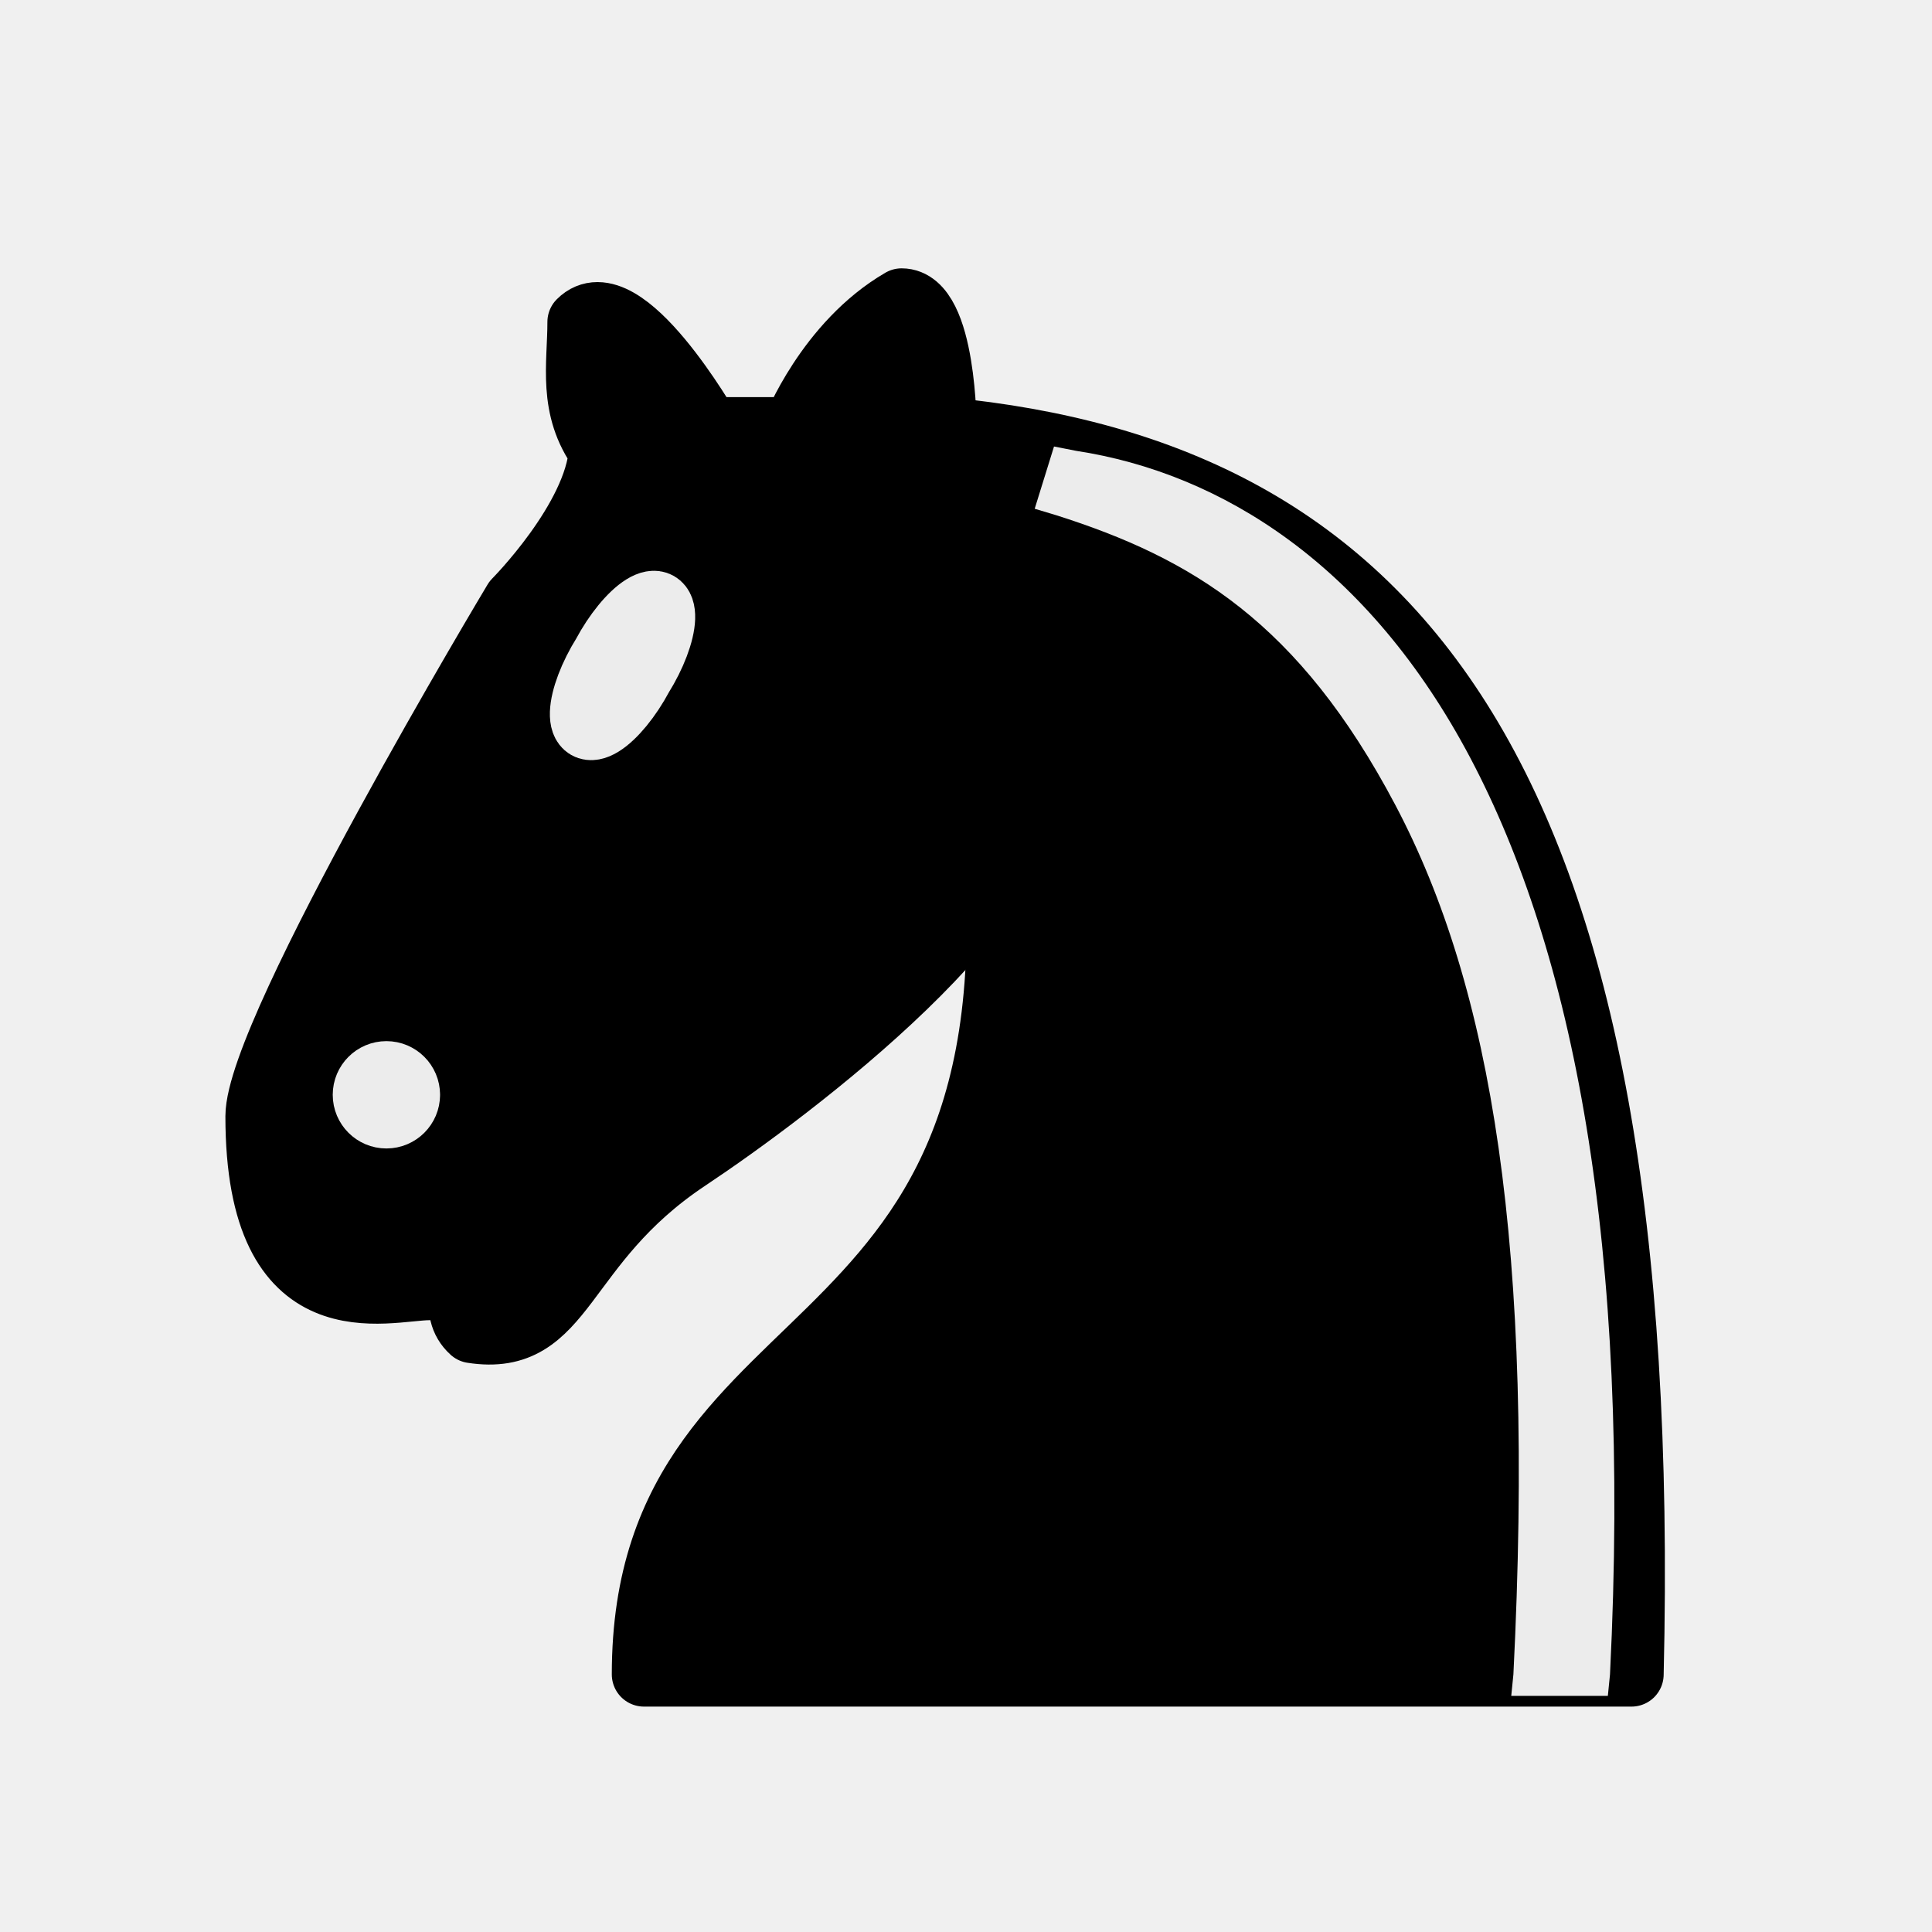
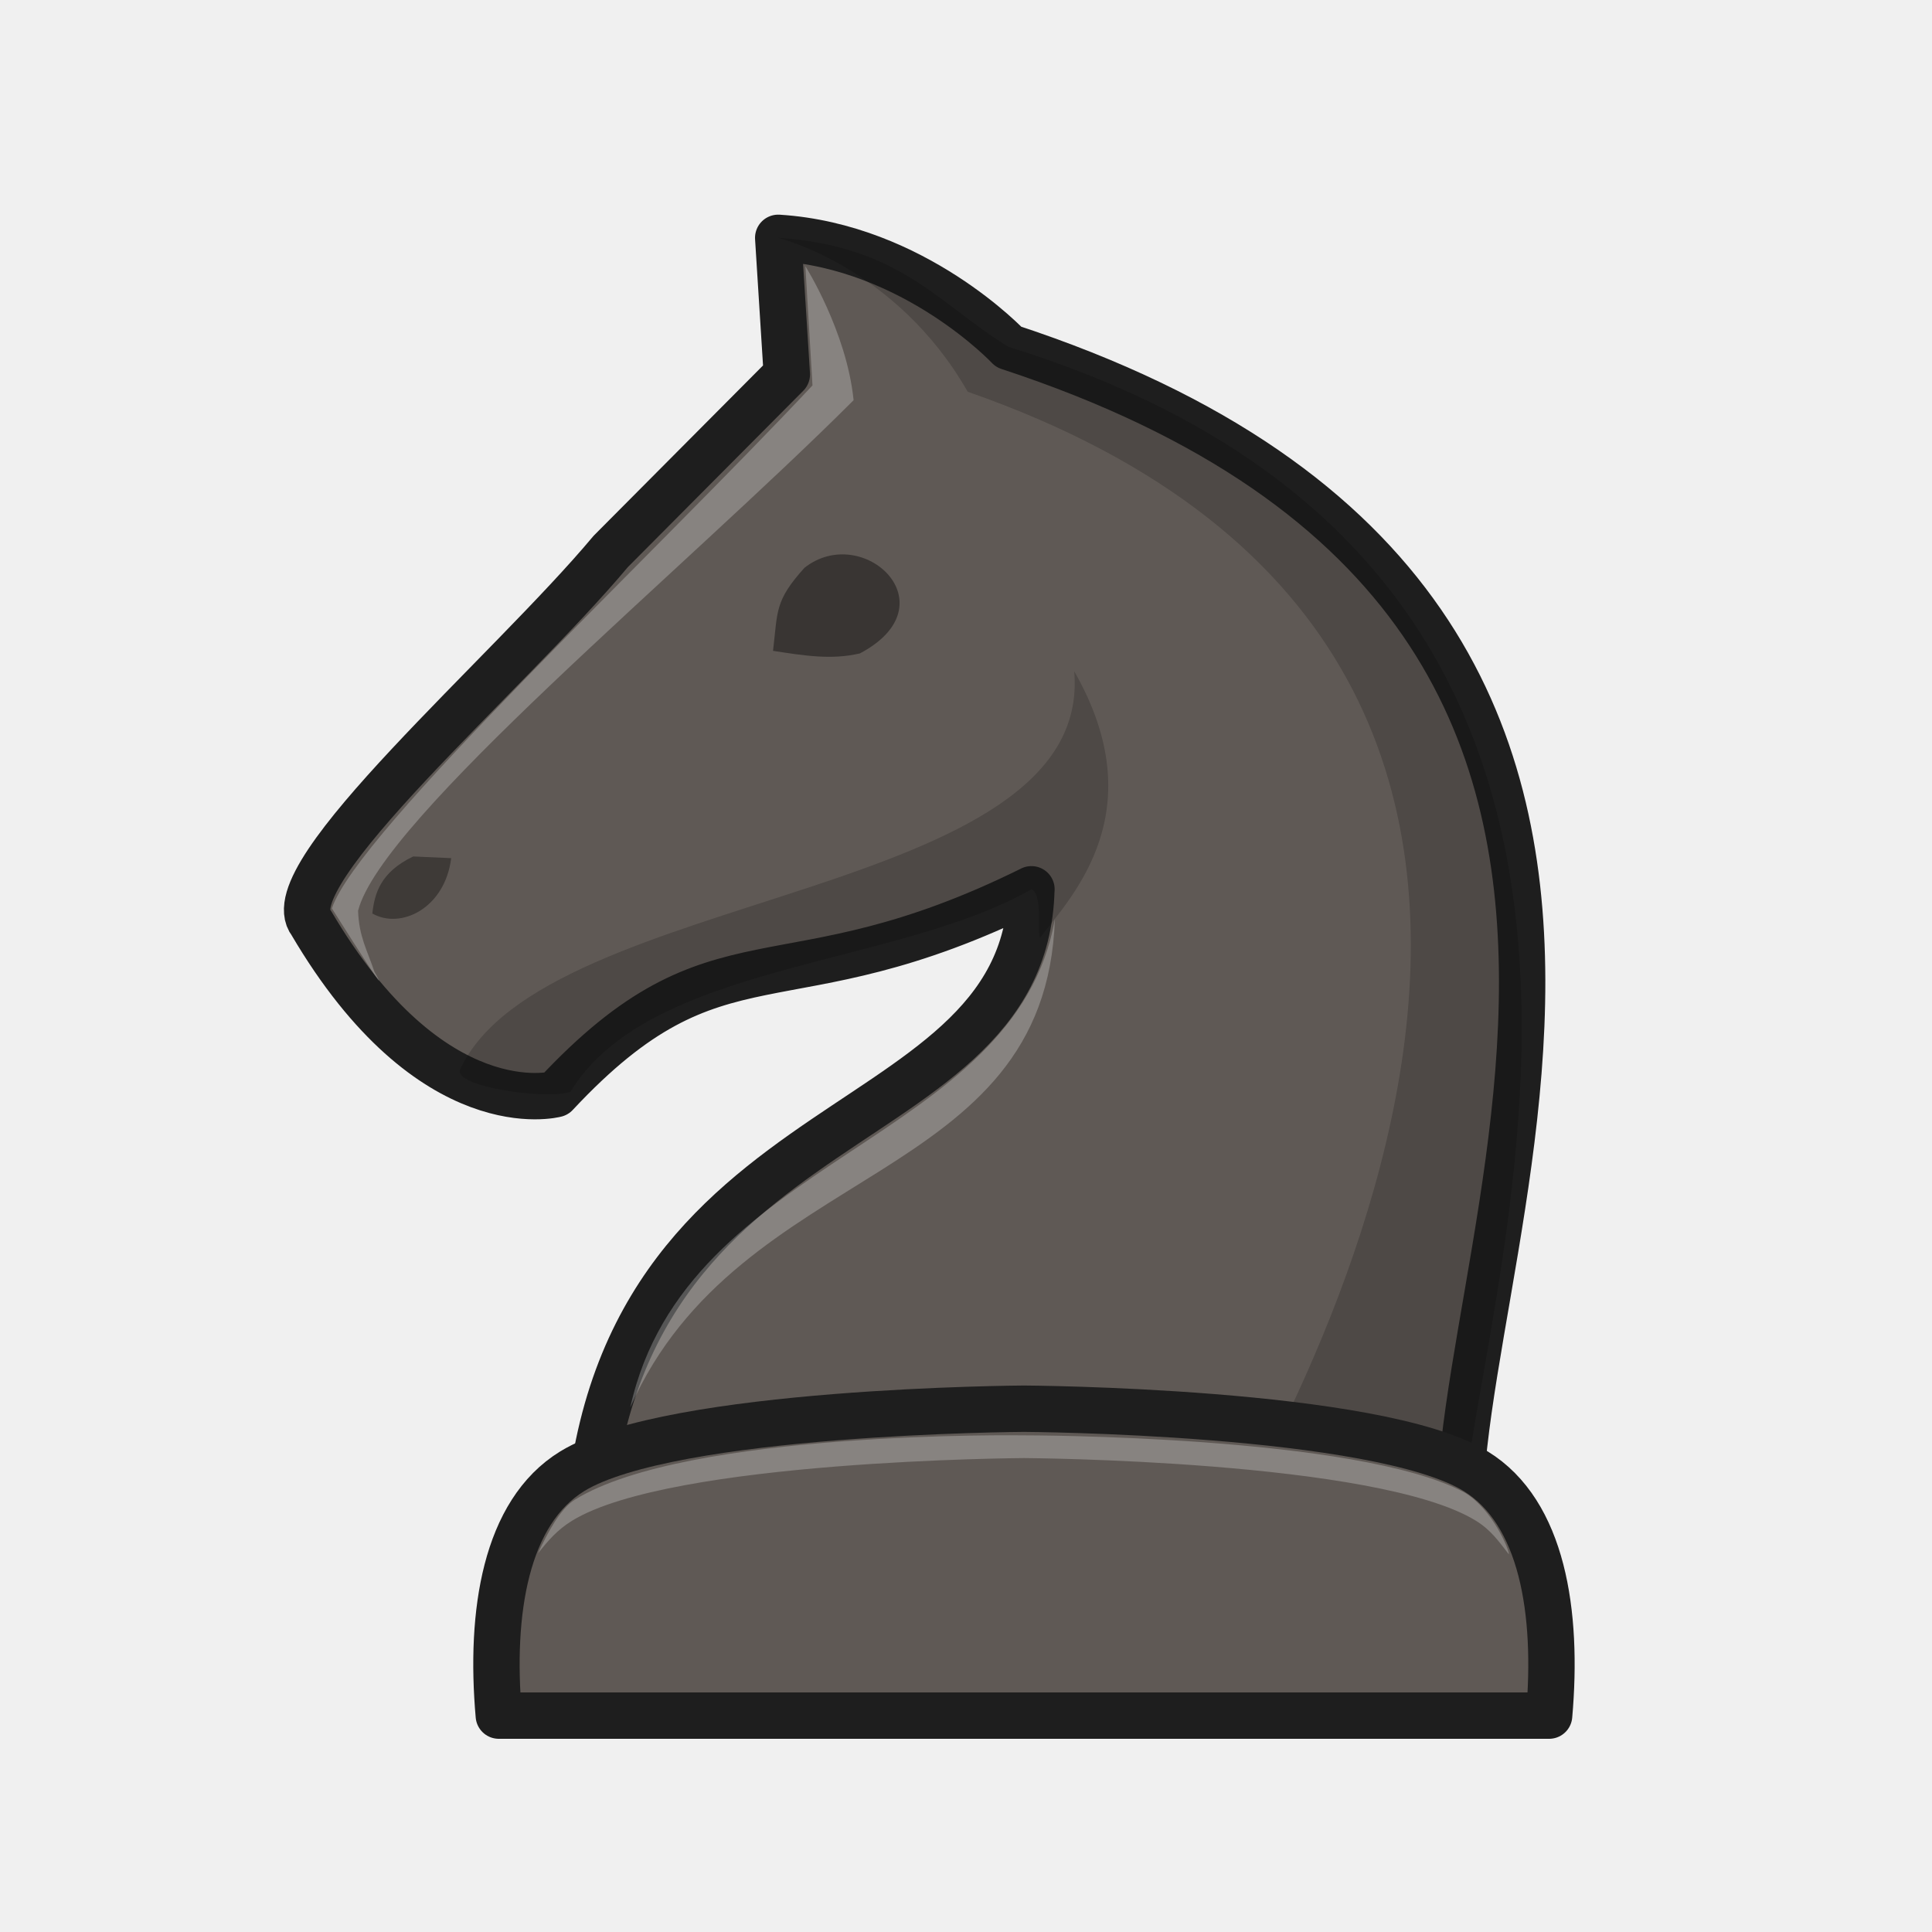
- <svg xmlns="http://www.w3.org/2000/svg" viewBox="0 0 45 45">
-   <g fill="none" fill-rule="evenodd" stroke="#000" stroke-linecap="round" stroke-linejoin="round" stroke-width="1.5">
-     <path fill="#000" d="M22 10c10.5 1 16.5 8 16 29H15c0-9 10-6.5 8-21" />
-     <path fill="#000" d="M24 18c.38 2.91-5.55 7.37-8 9-3 2-2.82 4.34-5 4-1.04-.94 1.41-3.04 0-3-1 0 .19 1.23-1 2-1 0-4 1-4-4 0-2 6-12 6-12s1.89-1.9 2-3.5c-.73-1-.5-2-.5-3 1-1 3 2.5 3 2.5h2s.78-2 2.5-3c1 0 1 3 1 3" />
-     <path fill="#ececec" stroke="#ececec" d="M9.5 25.5a.5.5 0 1 1-1 0 .5.5 0 1 1 1 0m5.43-9.75a.5 1.5 30 1 1-.86-.5.5 1.5 30 1 1 .86.5" />
-     <path fill="#ececec" stroke="none" d="m24.55 10.4-.45 1.45.5.15c3.15 1 5.65 2.49 7.9 6.75S35.75 29.06 35.25 39l-.05.5h2.25l.05-.5c.5-10.06-.88-16.85-3.25-21.34s-5.79-6.64-9.19-7.16z" />
-   </g>
+ <svg xmlns="http://www.w3.org/2000/svg" fill-rule="evenodd" clip-rule="evenodd" image-rendering="optimizeQuality" shape-rendering="geometricPrecision" text-rendering="geometricPrecision" viewBox="-1.5 0 50 50">
+   <path fill="#5f5955" stroke="#1e1e1e" stroke-linejoin="round" stroke-width="1.2" d="M25.192 23.015c-.165 6.967-11.758 5.219-11.516 18.104l22.86.118c-2.094-6.442 9.69-25.16-11.931-32.258v-0s-2.438-2.601-5.965-2.824l.223 3.535-4.558 4.582c-2.629 3.146-8.735 8.378-7.751 9.611 3.116 5.304 6.331 4.432 6.331 4.432 4.242-4.543 5.819-2.089 12.309-5.3z" />
+   <path d="M19.32 14.694c-.776.861-.69 1.116-.814 2.15.805.123 1.507.24 2.249.066 2.381-1.262.075-3.403-1.435-2.216z" opacity=".4" paint-order="fill markers stroke" />
+   <path d="M9.192 22.166c-.85.408-.998.961-1.056 1.475.729.418 1.877-.126 2.041-1.432l-.985-.044z" opacity=".35" />
+   <path fill="#fff" d="M8.191 25.15s.652 1.137-1.102-1.641c.659-1.977 8.263-9.08 12.438-13.534l-.184-3.086s1.069 1.69 1.248 3.468c-4.39 4.39-12.22 10.833-12.824 13.213.023.674.24 1.028.423 1.58z" opacity=".25" />
+   <path d="M13.26 28.257c2.029-3.337 8.391-3.224 11.932-5.242.323.102.13 1.37.24 1.23.848-1.09 2.926-3.279.868-6.874.521 5.957-13.718 5.591-15.89 10.305-.201.435 2.182.793 2.85.582z" opacity=".18" />
+   <path fill="#fff" d="M25.8 23.781c-1.013 5.813-9.545 6.117-10.988 12.641 2.833-6.406 10.762-5.714 10.988-12.641" opacity=".25" />
+   <path d="M18.64 6.156s3.051.738 4.904 3.982c20.499 7.154 7.641 27.937 5.788 31.073l7.203.026c-1.987-3.243 9.548-25.597-11.931-32.258-1.776-1.069-2.768-2.609-5.965-2.824z" opacity=".18" />
+   <path fill="#5f5955" stroke="#1e1e1e" stroke-linejoin="round" stroke-width="1.2" d="M25 36.457s-9.131.048-11.691 1.619c-1.727 1.06-2.135 3.651-1.9 6.324h27.182c.235-2.672-.172-5.264-1.9-6.324-2.56-1.571-11.691-1.619-11.691-1.619z" />
+   <path fill="#fff" d="M25 37.147s-8.712-.137-11.624 1.666c-.37.229-.699.839-.954 1.39.261-.331.502-.613.887-.849 2.56-1.571 11.691-1.619 11.691-1.619s9.132.048 11.692 1.619c.391.24.592.532.856.87.026-.076-.408-1.158-1.144-1.596-2.755-1.492-11.403-1.481-11.403-1.481z" opacity=".25" />
</svg>
